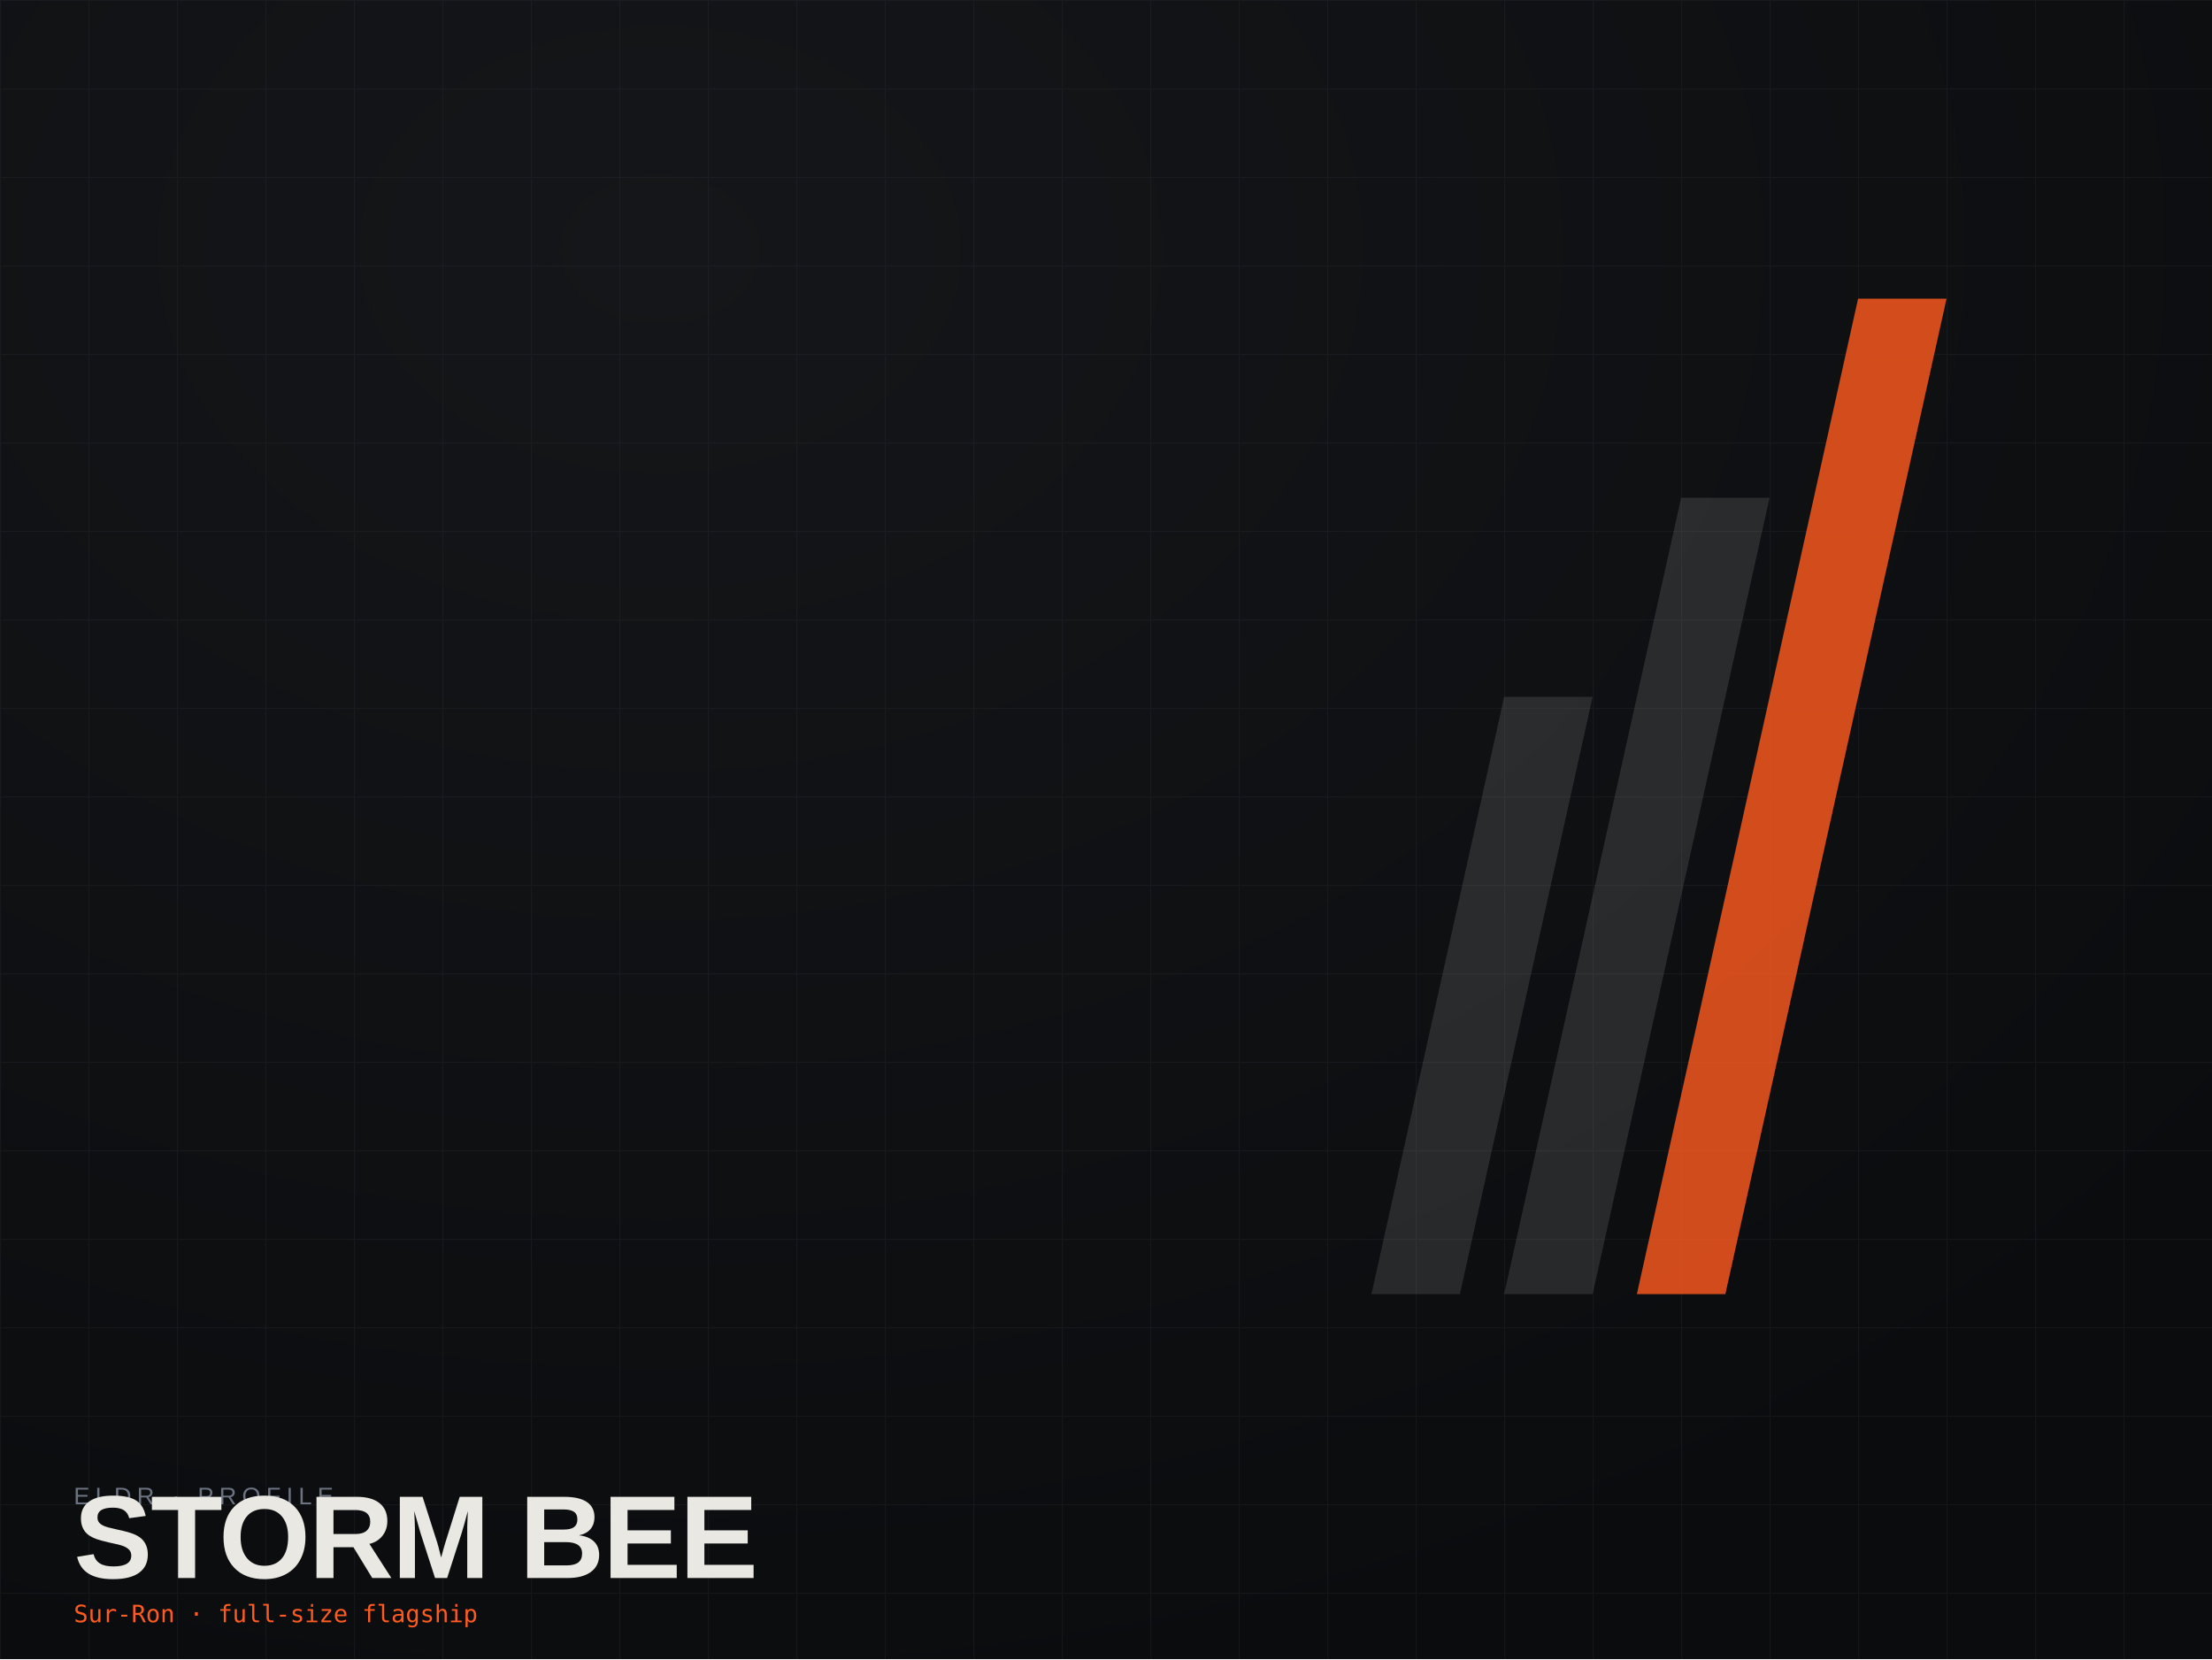
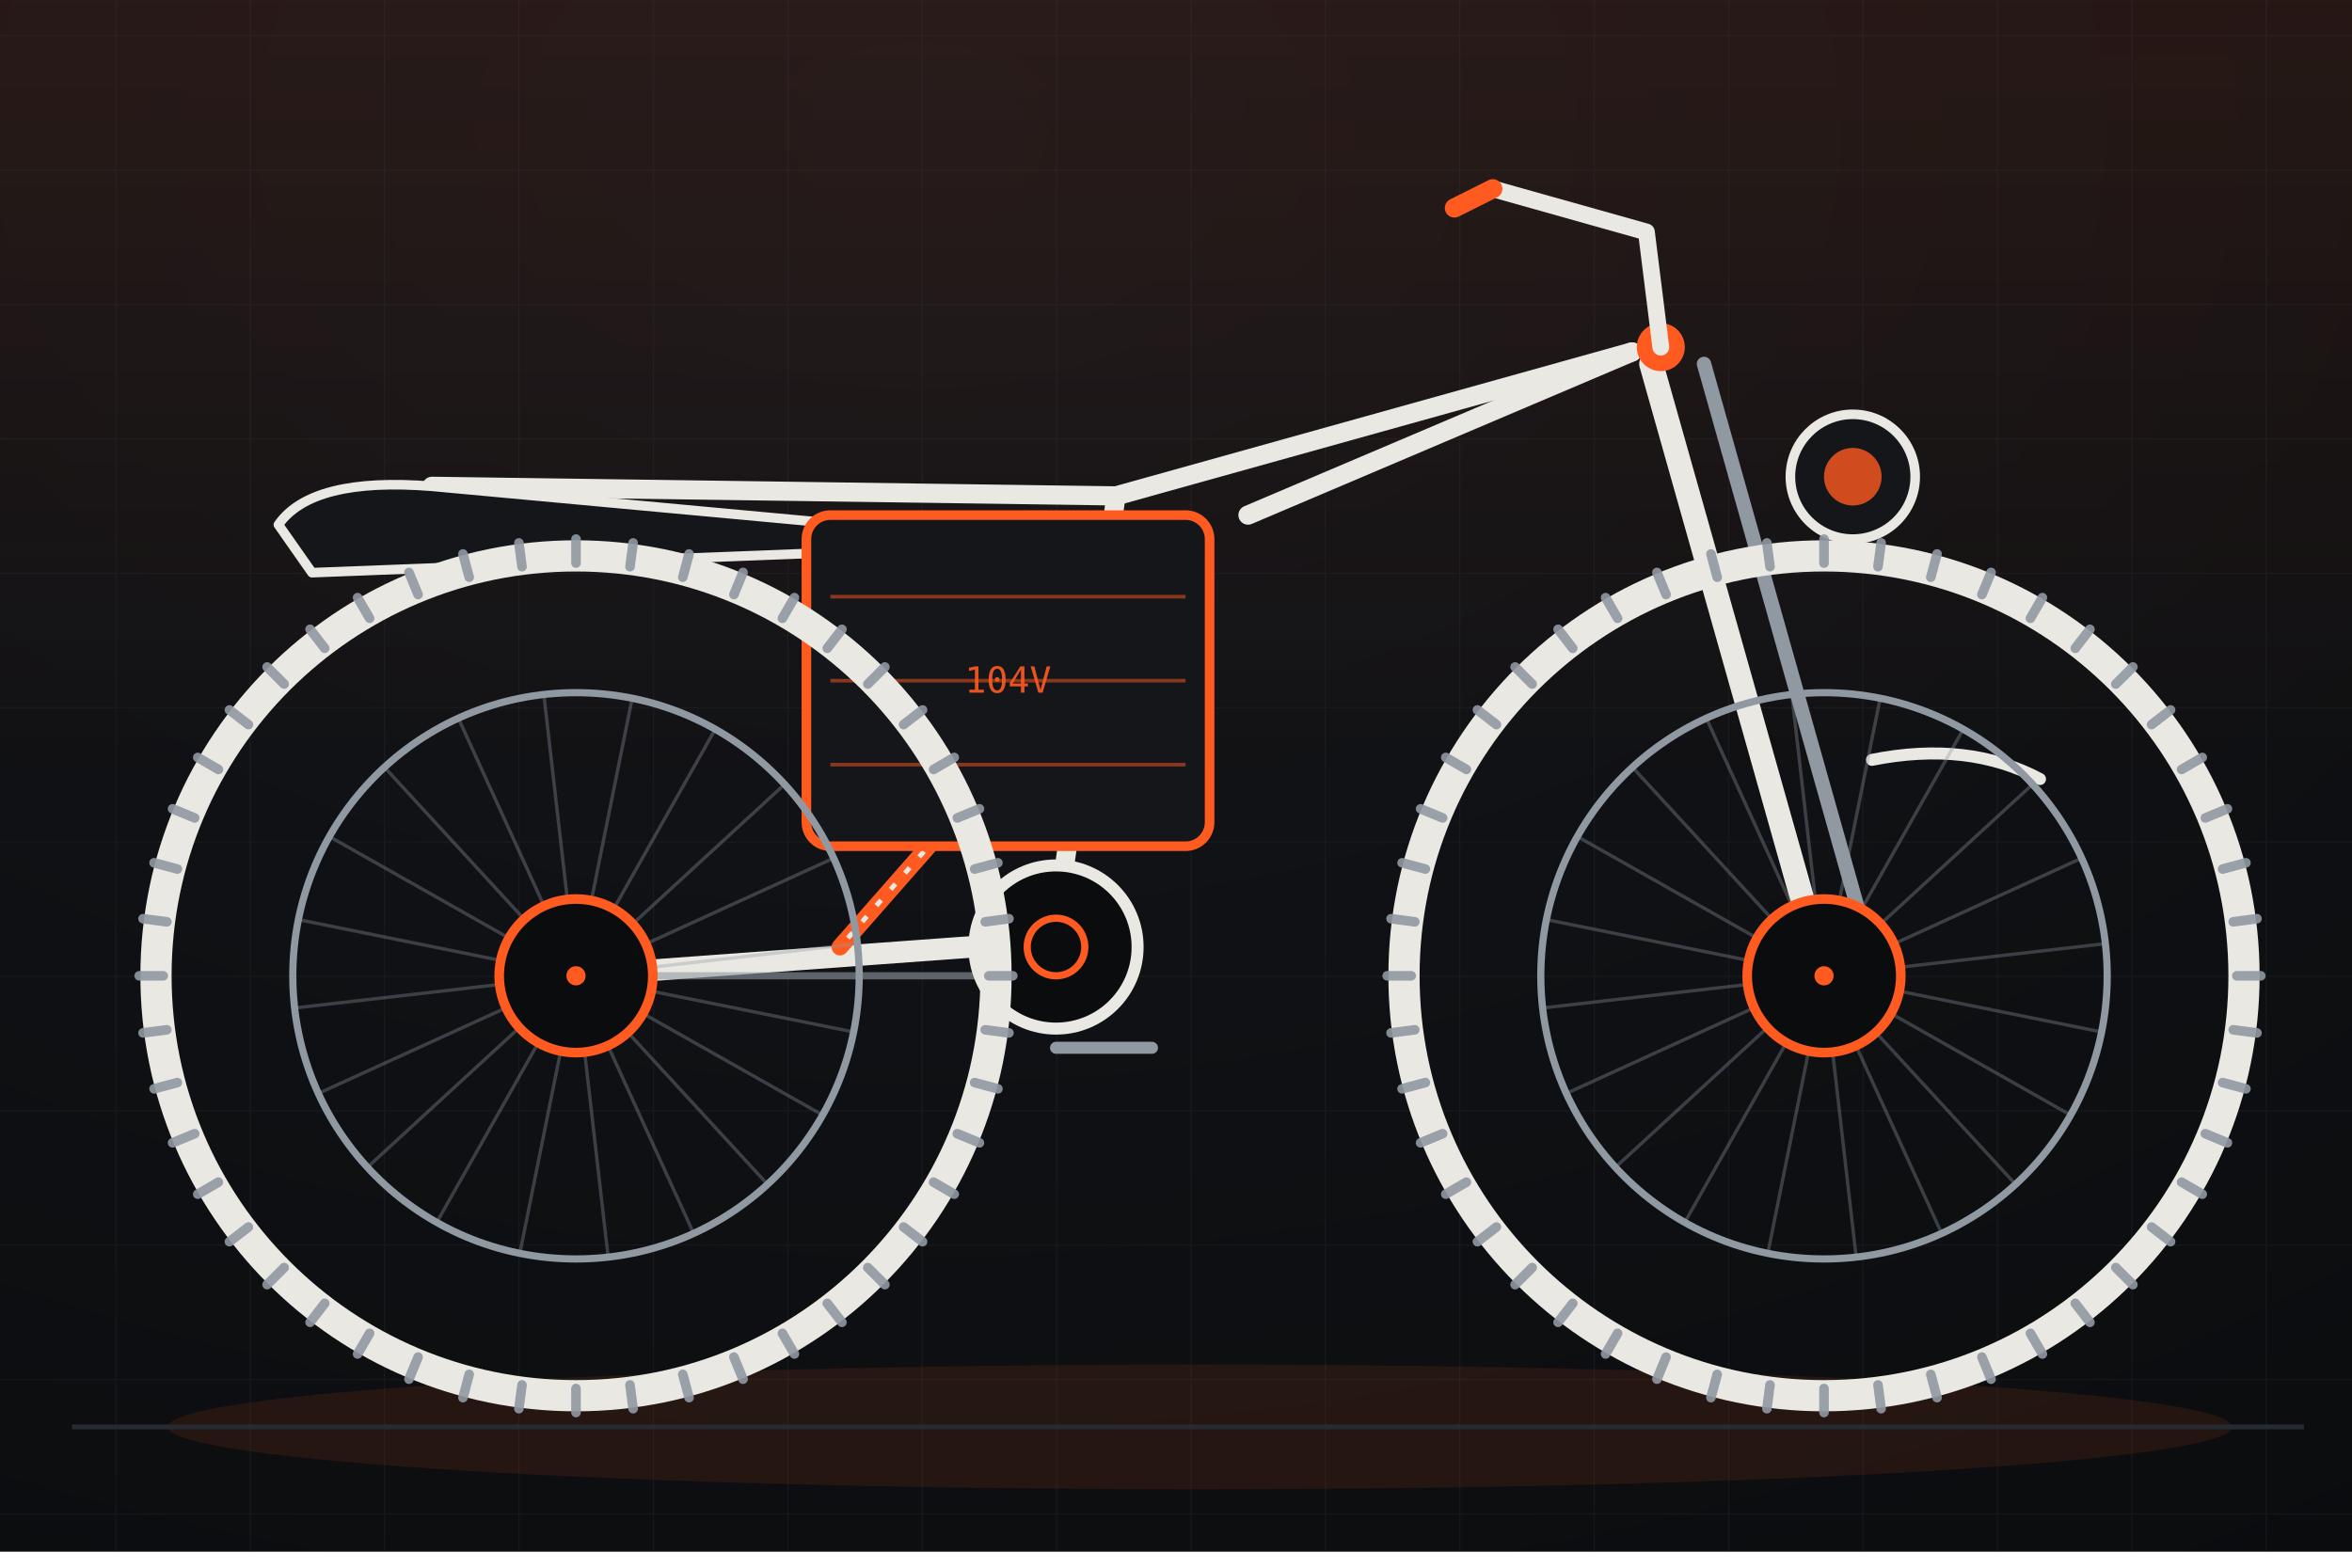
- <svg xmlns="http://www.w3.org/2000/svg" width="1200" height="900" viewBox="0 0 1200 900" role="img" aria-label="STORM BEE">
+ <svg xmlns="http://www.w3.org/2000/svg" width="1200" height="800" viewBox="120 170 980 620" role="img">
  <defs>
-     <radialGradient id="g" cx="30%" cy="15%" r="90%">
-       <stop offset="0%" stop-color="#141619" />
+     <radialGradient id="bg" cx="42%" cy="26%" r="90%">
+       <stop offset="0%" stop-color="#14161A" />
      <stop offset="100%" stop-color="#0B0C0E" />
    </radialGradient>
-     <pattern id="grid" width="48" height="48" patternUnits="userSpaceOnUse">
-       <path d="M48 0H0V48" fill="none" stroke="#262A31" stroke-width="1" />
+     <pattern id="gr" width="56" height="56" patternUnits="userSpaceOnUse">
+       <path d="M56 0H0V56" fill="none" stroke="#262A31" stroke-width="1" />
    </pattern>
+     <linearGradient id="glow" x1="0" y1="0" x2="0" y2="1">
+       <stop offset="0%" stop-color="#FF5A1F" stop-opacity="0.14" />
+       <stop offset="60%" stop-color="#FF5A1F" stop-opacity="0" />
+     </linearGradient>
  </defs>
-   <rect width="1200" height="900" fill="url(#g)" />
-   <rect width="1200" height="900" fill="url(#grid)" opacity="0.35" />
-   <g opacity="0.9">
-     <path d="M744 702 L792 702 L864 378 L816 378 Z" fill="#E9E8E2" opacity="0.14" />
-     <path d="M816 702 L864 702 L960 270 L912 270 Z" fill="#E9E8E2" opacity="0.14" />
-     <path d="M888 702 L936 702 L1056 162 L1008 162 Z" fill="#FF5A1F" opacity="0.9" />
+   <rect x="0" y="0" width="1200" height="800" fill="url(#bg)" />
+   <rect x="0" y="0" width="1200" height="800" fill="url(#gr)" opacity="0.35" />
+   <rect x="0" y="0" width="1200" height="800" fill="url(#glow)" />
+   <ellipse cx="620" cy="748" rx="430" ry="26" fill="#FF5A1F" opacity="0.10" />
+   <line x1="150" y1="748" x2="1080" y2="748" stroke="#262A31" stroke-width="2" />
+   <line x1="565" y1="545" x2="360" y2="560" stroke="#E9E8E2" stroke-width="9" stroke-linecap="round" />
+   <line x1="560" y1="560" x2="360" y2="560" stroke="#9098A2" stroke-width="3" opacity="0.6" />
+   <line x1="600" y1="400" x2="470" y2="548" stroke="#FF5A1F" stroke-width="7" stroke-linecap="round" />
+   <line x1="600" y1="400" x2="470" y2="548" stroke="#E9E8E2" stroke-width="2" stroke-dasharray="3 6" />
+   <path d="M 800 300 L 640 368 " fill="none" stroke="#E9E8E2" stroke-width="8" stroke-linecap="round" />
+   <path d="M 800 300 L 585 360 L 300 356" fill="none" stroke="#E9E8E2" stroke-width="8" stroke-linecap="round" stroke-linejoin="round" />
+   <path d="M 585 360 L 560 540" fill="none" stroke="#E9E8E2" stroke-width="8" stroke-linecap="round" />
+   <path d="M 300 356 Q 250 352 236 372 L 250 392 L 560 380 Z" fill="#14161A" stroke="#E9E8E2" stroke-width="4" stroke-linejoin="round" />
+   <rect x="456" y="368" width="168" height="138" rx="10" fill="#14161A" stroke="#FF5A1F" stroke-width="4" />
+   <line x1="466" y1="402" x2="614" y2="402" stroke="#FF5A1F" stroke-width="1.5" opacity="0.5" />
+   <line x1="466" y1="437" x2="614" y2="437" stroke="#FF5A1F" stroke-width="1.5" opacity="0.5" />
+   <line x1="466" y1="472" x2="614" y2="472" stroke="#FF5A1F" stroke-width="1.5" opacity="0.5" />
+   <text x="540.0" y="442.0" font-family="monospace" font-size="15" fill="#FF5A1F" text-anchor="middle" opacity="0.9">104V</text>
+   <circle cx="560" cy="548" r="34" fill="#0B0C0E" stroke="#E9E8E2" stroke-width="5" />
+   <circle cx="560" cy="548" r="12" fill="none" stroke="#FF5A1F" stroke-width="3" />
+   <line x1="560" y1="590" x2="600" y2="590" stroke="#9098A2" stroke-width="5" stroke-linecap="round" />
+   <line x1="880" y1="560" x2="808" y2="305" stroke="#E9E8E2" stroke-width="10" stroke-linecap="round" />
+   <line x1="902" y1="560" x2="830" y2="305" stroke="#9098A2" stroke-width="6" stroke-linecap="round" />
+   <circle cx="812" cy="298" r="10" fill="#FF5A1F" />
+   <path d="M 812 298 L 806 250 L 742 232" fill="none" stroke="#E9E8E2" stroke-width="7" stroke-linecap="round" stroke-linejoin="round" />
+   <line x1="742" y1="232" x2="726" y2="240" stroke="#FF5A1F" stroke-width="8" stroke-linecap="round" />
+   <circle cx="892" cy="352" r="26" fill="#14161A" stroke="#E9E8E2" stroke-width="4" />
+   <circle cx="892" cy="352" r="12" fill="#FF5A1F" opacity="0.8" />
+   <path d="M 900 470 q 40 -8 70 8" fill="none" stroke="#E9E8E2" stroke-width="5" stroke-linecap="round" />
+   <g>
+     <circle cx="360" cy="560" r="175" fill="none" stroke="#E9E8E2" stroke-width="13" />
+     <line x1="542.0" y1="560.0" x2="532.0" y2="560.0" stroke="#9098A2" stroke-width="4" stroke-linecap="round" opacity="0.9" />
+     <line x1="540.4" y1="583.8" x2="530.5" y2="582.5" stroke="#9098A2" stroke-width="4" stroke-linecap="round" opacity="0.9" />
+     <line x1="535.8" y1="607.1" x2="526.1" y2="604.5" stroke="#9098A2" stroke-width="4" stroke-linecap="round" opacity="0.9" />
+     <line x1="528.1" y1="629.6" x2="518.9" y2="625.8" stroke="#9098A2" stroke-width="4" stroke-linecap="round" opacity="0.9" />
+     <line x1="517.6" y1="651.0" x2="509.0" y2="646.0" stroke="#9098A2" stroke-width="4" stroke-linecap="round" opacity="0.9" />
+     <line x1="504.4" y1="670.8" x2="496.5" y2="664.7" stroke="#9098A2" stroke-width="4" stroke-linecap="round" opacity="0.9" />
+     <line x1="488.7" y1="688.7" x2="481.6" y2="681.6" stroke="#9098A2" stroke-width="4" stroke-linecap="round" opacity="0.9" />
+     <line x1="470.8" y1="704.4" x2="464.7" y2="696.5" stroke="#9098A2" stroke-width="4" stroke-linecap="round" opacity="0.9" />
+     <line x1="451.0" y1="717.6" x2="446.0" y2="709.0" stroke="#9098A2" stroke-width="4" stroke-linecap="round" opacity="0.9" />
+     <line x1="429.6" y1="728.1" x2="425.8" y2="718.9" stroke="#9098A2" stroke-width="4" stroke-linecap="round" opacity="0.9" />
+     <line x1="407.1" y1="735.8" x2="404.5" y2="726.1" stroke="#9098A2" stroke-width="4" stroke-linecap="round" opacity="0.9" />
+     <line x1="383.8" y1="740.4" x2="382.5" y2="730.5" stroke="#9098A2" stroke-width="4" stroke-linecap="round" opacity="0.9" />
+     <line x1="360.0" y1="742.0" x2="360.0" y2="732.0" stroke="#9098A2" stroke-width="4" stroke-linecap="round" opacity="0.9" />
+     <line x1="336.2" y1="740.4" x2="337.5" y2="730.5" stroke="#9098A2" stroke-width="4" stroke-linecap="round" opacity="0.9" />
+     <line x1="312.9" y1="735.8" x2="315.5" y2="726.1" stroke="#9098A2" stroke-width="4" stroke-linecap="round" opacity="0.9" />
+     <line x1="290.4" y1="728.1" x2="294.2" y2="718.9" stroke="#9098A2" stroke-width="4" stroke-linecap="round" opacity="0.9" />
+     <line x1="269.0" y1="717.6" x2="274.0" y2="709.0" stroke="#9098A2" stroke-width="4" stroke-linecap="round" opacity="0.9" />
+     <line x1="249.2" y1="704.4" x2="255.3" y2="696.5" stroke="#9098A2" stroke-width="4" stroke-linecap="round" opacity="0.9" />
+     <line x1="231.3" y1="688.7" x2="238.4" y2="681.6" stroke="#9098A2" stroke-width="4" stroke-linecap="round" opacity="0.9" />
+     <line x1="215.6" y1="670.8" x2="223.5" y2="664.7" stroke="#9098A2" stroke-width="4" stroke-linecap="round" opacity="0.9" />
+     <line x1="202.4" y1="651.0" x2="211.0" y2="646.0" stroke="#9098A2" stroke-width="4" stroke-linecap="round" opacity="0.9" />
+     <line x1="191.9" y1="629.6" x2="201.1" y2="625.8" stroke="#9098A2" stroke-width="4" stroke-linecap="round" opacity="0.9" />
+     <line x1="184.2" y1="607.1" x2="193.9" y2="604.5" stroke="#9098A2" stroke-width="4" stroke-linecap="round" opacity="0.9" />
+     <line x1="179.6" y1="583.8" x2="189.5" y2="582.5" stroke="#9098A2" stroke-width="4" stroke-linecap="round" opacity="0.9" />
+     <line x1="178.0" y1="560.0" x2="188.0" y2="560.0" stroke="#9098A2" stroke-width="4" stroke-linecap="round" opacity="0.9" />
+     <line x1="179.6" y1="536.2" x2="189.5" y2="537.5" stroke="#9098A2" stroke-width="4" stroke-linecap="round" opacity="0.9" />
+     <line x1="184.2" y1="512.9" x2="193.9" y2="515.5" stroke="#9098A2" stroke-width="4" stroke-linecap="round" opacity="0.9" />
+     <line x1="191.9" y1="490.4" x2="201.1" y2="494.2" stroke="#9098A2" stroke-width="4" stroke-linecap="round" opacity="0.9" />
+     <line x1="202.4" y1="469.0" x2="211.0" y2="474.0" stroke="#9098A2" stroke-width="4" stroke-linecap="round" opacity="0.9" />
+     <line x1="215.6" y1="449.2" x2="223.5" y2="455.3" stroke="#9098A2" stroke-width="4" stroke-linecap="round" opacity="0.9" />
+     <line x1="231.3" y1="431.3" x2="238.4" y2="438.4" stroke="#9098A2" stroke-width="4" stroke-linecap="round" opacity="0.9" />
+     <line x1="249.2" y1="415.6" x2="255.3" y2="423.5" stroke="#9098A2" stroke-width="4" stroke-linecap="round" opacity="0.9" />
+     <line x1="269.0" y1="402.4" x2="274.0" y2="411.0" stroke="#9098A2" stroke-width="4" stroke-linecap="round" opacity="0.9" />
+     <line x1="290.4" y1="391.9" x2="294.2" y2="401.1" stroke="#9098A2" stroke-width="4" stroke-linecap="round" opacity="0.9" />
+     <line x1="312.9" y1="384.2" x2="315.5" y2="393.9" stroke="#9098A2" stroke-width="4" stroke-linecap="round" opacity="0.9" />
+     <line x1="336.2" y1="379.6" x2="337.5" y2="389.5" stroke="#9098A2" stroke-width="4" stroke-linecap="round" opacity="0.9" />
+     <line x1="360.0" y1="378.0" x2="360.0" y2="388.0" stroke="#9098A2" stroke-width="4" stroke-linecap="round" opacity="0.9" />
+     <line x1="383.8" y1="379.6" x2="382.5" y2="389.5" stroke="#9098A2" stroke-width="4" stroke-linecap="round" opacity="0.9" />
+     <line x1="407.1" y1="384.2" x2="404.5" y2="393.9" stroke="#9098A2" stroke-width="4" stroke-linecap="round" opacity="0.9" />
+     <line x1="429.6" y1="391.9" x2="425.8" y2="401.1" stroke="#9098A2" stroke-width="4" stroke-linecap="round" opacity="0.9" />
+     <line x1="451.0" y1="402.4" x2="446.0" y2="411.0" stroke="#9098A2" stroke-width="4" stroke-linecap="round" opacity="0.9" />
+     <line x1="470.8" y1="415.6" x2="464.7" y2="423.5" stroke="#9098A2" stroke-width="4" stroke-linecap="round" opacity="0.9" />
+     <line x1="488.7" y1="431.3" x2="481.6" y2="438.4" stroke="#9098A2" stroke-width="4" stroke-linecap="round" opacity="0.9" />
+     <line x1="504.4" y1="449.2" x2="496.5" y2="455.3" stroke="#9098A2" stroke-width="4" stroke-linecap="round" opacity="0.9" />
+     <line x1="517.6" y1="469.0" x2="509.0" y2="474.0" stroke="#9098A2" stroke-width="4" stroke-linecap="round" opacity="0.9" />
+     <line x1="528.1" y1="490.4" x2="518.9" y2="494.2" stroke="#9098A2" stroke-width="4" stroke-linecap="round" opacity="0.9" />
+     <line x1="535.8" y1="512.9" x2="526.1" y2="515.5" stroke="#9098A2" stroke-width="4" stroke-linecap="round" opacity="0.9" />
+     <line x1="540.4" y1="536.2" x2="530.5" y2="537.5" stroke="#9098A2" stroke-width="4" stroke-linecap="round" opacity="0.9" />
+     <circle cx="360" cy="560" r="118" fill="none" stroke="#9098A2" stroke-width="3" />
+     <line x1="391.4" y1="566.4" x2="475.6" y2="583.4" stroke="#9098A2" stroke-width="1.4" opacity="0.35" />
+     <line x1="387.9" y1="575.7" x2="462.7" y2="618.0" stroke="#9098A2" stroke-width="1.4" opacity="0.35" />
+     <line x1="381.6" y1="583.6" x2="439.8" y2="646.9" stroke="#9098A2" stroke-width="1.4" opacity="0.35" />
+     <line x1="373.3" y1="589.1" x2="409.0" y2="667.3" stroke="#9098A2" stroke-width="1.4" opacity="0.35" />
+     <line x1="363.6" y1="591.8" x2="373.4" y2="677.2" stroke="#9098A2" stroke-width="1.4" opacity="0.35" />
+     <line x1="353.6" y1="591.4" x2="336.6" y2="675.6" stroke="#9098A2" stroke-width="1.4" opacity="0.35" />
+     <line x1="344.3" y1="587.9" x2="302.0" y2="662.7" stroke="#9098A2" stroke-width="1.4" opacity="0.35" />
+     <line x1="336.4" y1="581.6" x2="273.1" y2="639.8" stroke="#9098A2" stroke-width="1.4" opacity="0.35" />
+     <line x1="330.9" y1="573.3" x2="252.7" y2="609.0" stroke="#9098A2" stroke-width="1.4" opacity="0.35" />
+     <line x1="328.2" y1="563.6" x2="242.8" y2="573.4" stroke="#9098A2" stroke-width="1.4" opacity="0.35" />
+     <line x1="328.6" y1="553.6" x2="244.4" y2="536.6" stroke="#9098A2" stroke-width="1.4" opacity="0.35" />
+     <line x1="332.1" y1="544.3" x2="257.3" y2="502.0" stroke="#9098A2" stroke-width="1.4" opacity="0.35" />
+     <line x1="338.4" y1="536.4" x2="280.2" y2="473.1" stroke="#9098A2" stroke-width="1.4" opacity="0.35" />
+     <line x1="346.7" y1="530.9" x2="311.0" y2="452.7" stroke="#9098A2" stroke-width="1.4" opacity="0.35" />
+     <line x1="356.4" y1="528.2" x2="346.6" y2="442.8" stroke="#9098A2" stroke-width="1.4" opacity="0.35" />
+     <line x1="366.4" y1="528.6" x2="383.4" y2="444.4" stroke="#9098A2" stroke-width="1.4" opacity="0.35" />
+     <line x1="375.7" y1="532.1" x2="418.0" y2="457.3" stroke="#9098A2" stroke-width="1.4" opacity="0.35" />
+     <line x1="383.6" y1="538.4" x2="446.9" y2="480.2" stroke="#9098A2" stroke-width="1.4" opacity="0.35" />
+     <line x1="389.1" y1="546.7" x2="467.3" y2="511.0" stroke="#9098A2" stroke-width="1.4" opacity="0.35" />
+     <line x1="391.8" y1="556.4" x2="477.2" y2="546.6" stroke="#9098A2" stroke-width="1.4" opacity="0.35" />
+     <circle cx="360" cy="560" r="32" fill="#0B0C0E" stroke="#FF5A1F" stroke-width="4" />
+     <circle cx="360" cy="560" r="4" fill="#FF5A1F" />
  </g>
-   <text x="40" y="816" font-family="Arial, sans-serif" font-size="13" letter-spacing="3" fill="#6B7280">ELDR · PROFILE</text>
-   <text x="40" y="856" font-family="Arial Black, Arial, sans-serif" font-weight="900" font-size="64" fill="#E9E8E2" letter-spacing="-1">STORM BEE</text>
-   <text x="40" y="880" font-family="monospace" font-size="13" fill="#FF5A1F">Sur-Ron · full-size flagship</text>
+   <g>
+     <circle cx="880" cy="560" r="175" fill="none" stroke="#E9E8E2" stroke-width="13" />
+     <line x1="1062.0" y1="560.0" x2="1052.0" y2="560.0" stroke="#9098A2" stroke-width="4" stroke-linecap="round" opacity="0.9" />
+     <line x1="1060.4" y1="583.8" x2="1050.5" y2="582.5" stroke="#9098A2" stroke-width="4" stroke-linecap="round" opacity="0.9" />
+     <line x1="1055.8" y1="607.1" x2="1046.1" y2="604.5" stroke="#9098A2" stroke-width="4" stroke-linecap="round" opacity="0.9" />
+     <line x1="1048.1" y1="629.6" x2="1038.9" y2="625.8" stroke="#9098A2" stroke-width="4" stroke-linecap="round" opacity="0.9" />
+     <line x1="1037.6" y1="651.0" x2="1029.0" y2="646.0" stroke="#9098A2" stroke-width="4" stroke-linecap="round" opacity="0.9" />
+     <line x1="1024.4" y1="670.8" x2="1016.5" y2="664.7" stroke="#9098A2" stroke-width="4" stroke-linecap="round" opacity="0.9" />
+     <line x1="1008.7" y1="688.7" x2="1001.6" y2="681.6" stroke="#9098A2" stroke-width="4" stroke-linecap="round" opacity="0.9" />
+     <line x1="990.8" y1="704.4" x2="984.7" y2="696.5" stroke="#9098A2" stroke-width="4" stroke-linecap="round" opacity="0.9" />
+     <line x1="971.0" y1="717.6" x2="966.0" y2="709.0" stroke="#9098A2" stroke-width="4" stroke-linecap="round" opacity="0.9" />
+     <line x1="949.6" y1="728.1" x2="945.8" y2="718.9" stroke="#9098A2" stroke-width="4" stroke-linecap="round" opacity="0.9" />
+     <line x1="927.1" y1="735.8" x2="924.5" y2="726.1" stroke="#9098A2" stroke-width="4" stroke-linecap="round" opacity="0.9" />
+     <line x1="903.8" y1="740.4" x2="902.5" y2="730.5" stroke="#9098A2" stroke-width="4" stroke-linecap="round" opacity="0.9" />
+     <line x1="880.0" y1="742.0" x2="880.0" y2="732.0" stroke="#9098A2" stroke-width="4" stroke-linecap="round" opacity="0.9" />
+     <line x1="856.2" y1="740.4" x2="857.5" y2="730.5" stroke="#9098A2" stroke-width="4" stroke-linecap="round" opacity="0.9" />
+     <line x1="832.9" y1="735.8" x2="835.5" y2="726.1" stroke="#9098A2" stroke-width="4" stroke-linecap="round" opacity="0.9" />
+     <line x1="810.4" y1="728.1" x2="814.2" y2="718.9" stroke="#9098A2" stroke-width="4" stroke-linecap="round" opacity="0.9" />
+     <line x1="789.0" y1="717.6" x2="794.0" y2="709.0" stroke="#9098A2" stroke-width="4" stroke-linecap="round" opacity="0.9" />
+     <line x1="769.2" y1="704.4" x2="775.3" y2="696.5" stroke="#9098A2" stroke-width="4" stroke-linecap="round" opacity="0.9" />
+     <line x1="751.3" y1="688.7" x2="758.4" y2="681.6" stroke="#9098A2" stroke-width="4" stroke-linecap="round" opacity="0.9" />
+     <line x1="735.6" y1="670.8" x2="743.5" y2="664.7" stroke="#9098A2" stroke-width="4" stroke-linecap="round" opacity="0.9" />
+     <line x1="722.4" y1="651.0" x2="731.0" y2="646.0" stroke="#9098A2" stroke-width="4" stroke-linecap="round" opacity="0.9" />
+     <line x1="711.9" y1="629.6" x2="721.1" y2="625.8" stroke="#9098A2" stroke-width="4" stroke-linecap="round" opacity="0.9" />
+     <line x1="704.2" y1="607.1" x2="713.9" y2="604.5" stroke="#9098A2" stroke-width="4" stroke-linecap="round" opacity="0.9" />
+     <line x1="699.6" y1="583.8" x2="709.5" y2="582.5" stroke="#9098A2" stroke-width="4" stroke-linecap="round" opacity="0.9" />
+     <line x1="698.0" y1="560.0" x2="708.0" y2="560.0" stroke="#9098A2" stroke-width="4" stroke-linecap="round" opacity="0.9" />
+     <line x1="699.6" y1="536.2" x2="709.5" y2="537.5" stroke="#9098A2" stroke-width="4" stroke-linecap="round" opacity="0.9" />
+     <line x1="704.2" y1="512.9" x2="713.9" y2="515.5" stroke="#9098A2" stroke-width="4" stroke-linecap="round" opacity="0.9" />
+     <line x1="711.9" y1="490.4" x2="721.1" y2="494.2" stroke="#9098A2" stroke-width="4" stroke-linecap="round" opacity="0.9" />
+     <line x1="722.4" y1="469.0" x2="731.0" y2="474.0" stroke="#9098A2" stroke-width="4" stroke-linecap="round" opacity="0.9" />
+     <line x1="735.6" y1="449.2" x2="743.5" y2="455.3" stroke="#9098A2" stroke-width="4" stroke-linecap="round" opacity="0.9" />
+     <line x1="751.3" y1="431.3" x2="758.4" y2="438.4" stroke="#9098A2" stroke-width="4" stroke-linecap="round" opacity="0.9" />
+     <line x1="769.2" y1="415.6" x2="775.3" y2="423.5" stroke="#9098A2" stroke-width="4" stroke-linecap="round" opacity="0.9" />
+     <line x1="789.0" y1="402.4" x2="794.0" y2="411.0" stroke="#9098A2" stroke-width="4" stroke-linecap="round" opacity="0.9" />
+     <line x1="810.4" y1="391.9" x2="814.2" y2="401.1" stroke="#9098A2" stroke-width="4" stroke-linecap="round" opacity="0.9" />
+     <line x1="832.9" y1="384.2" x2="835.5" y2="393.9" stroke="#9098A2" stroke-width="4" stroke-linecap="round" opacity="0.9" />
+     <line x1="856.2" y1="379.6" x2="857.5" y2="389.5" stroke="#9098A2" stroke-width="4" stroke-linecap="round" opacity="0.9" />
+     <line x1="880.0" y1="378.0" x2="880.0" y2="388.0" stroke="#9098A2" stroke-width="4" stroke-linecap="round" opacity="0.9" />
+     <line x1="903.8" y1="379.6" x2="902.5" y2="389.5" stroke="#9098A2" stroke-width="4" stroke-linecap="round" opacity="0.9" />
+     <line x1="927.1" y1="384.2" x2="924.5" y2="393.9" stroke="#9098A2" stroke-width="4" stroke-linecap="round" opacity="0.9" />
+     <line x1="949.6" y1="391.9" x2="945.8" y2="401.1" stroke="#9098A2" stroke-width="4" stroke-linecap="round" opacity="0.9" />
+     <line x1="971.0" y1="402.4" x2="966.0" y2="411.0" stroke="#9098A2" stroke-width="4" stroke-linecap="round" opacity="0.9" />
+     <line x1="990.8" y1="415.6" x2="984.7" y2="423.5" stroke="#9098A2" stroke-width="4" stroke-linecap="round" opacity="0.9" />
+     <line x1="1008.7" y1="431.3" x2="1001.6" y2="438.4" stroke="#9098A2" stroke-width="4" stroke-linecap="round" opacity="0.9" />
+     <line x1="1024.4" y1="449.2" x2="1016.5" y2="455.3" stroke="#9098A2" stroke-width="4" stroke-linecap="round" opacity="0.9" />
+     <line x1="1037.6" y1="469.0" x2="1029.0" y2="474.0" stroke="#9098A2" stroke-width="4" stroke-linecap="round" opacity="0.9" />
+     <line x1="1048.1" y1="490.4" x2="1038.9" y2="494.2" stroke="#9098A2" stroke-width="4" stroke-linecap="round" opacity="0.9" />
+     <line x1="1055.8" y1="512.9" x2="1046.1" y2="515.5" stroke="#9098A2" stroke-width="4" stroke-linecap="round" opacity="0.9" />
+     <line x1="1060.4" y1="536.2" x2="1050.5" y2="537.5" stroke="#9098A2" stroke-width="4" stroke-linecap="round" opacity="0.9" />
+     <circle cx="880" cy="560" r="118" fill="none" stroke="#9098A2" stroke-width="3" />
+     <line x1="911.4" y1="566.4" x2="995.6" y2="583.4" stroke="#9098A2" stroke-width="1.4" opacity="0.35" />
+     <line x1="907.9" y1="575.7" x2="982.7" y2="618.0" stroke="#9098A2" stroke-width="1.4" opacity="0.35" />
+     <line x1="901.6" y1="583.6" x2="959.8" y2="646.9" stroke="#9098A2" stroke-width="1.4" opacity="0.35" />
+     <line x1="893.3" y1="589.1" x2="929.0" y2="667.3" stroke="#9098A2" stroke-width="1.4" opacity="0.35" />
+     <line x1="883.6" y1="591.8" x2="893.4" y2="677.2" stroke="#9098A2" stroke-width="1.4" opacity="0.35" />
+     <line x1="873.6" y1="591.4" x2="856.6" y2="675.6" stroke="#9098A2" stroke-width="1.4" opacity="0.35" />
+     <line x1="864.3" y1="587.9" x2="822.0" y2="662.7" stroke="#9098A2" stroke-width="1.4" opacity="0.35" />
+     <line x1="856.4" y1="581.6" x2="793.1" y2="639.8" stroke="#9098A2" stroke-width="1.4" opacity="0.35" />
+     <line x1="850.9" y1="573.3" x2="772.7" y2="609.0" stroke="#9098A2" stroke-width="1.4" opacity="0.35" />
+     <line x1="848.2" y1="563.6" x2="762.8" y2="573.4" stroke="#9098A2" stroke-width="1.4" opacity="0.35" />
+     <line x1="848.6" y1="553.6" x2="764.4" y2="536.6" stroke="#9098A2" stroke-width="1.4" opacity="0.35" />
+     <line x1="852.1" y1="544.3" x2="777.3" y2="502.0" stroke="#9098A2" stroke-width="1.4" opacity="0.35" />
+     <line x1="858.4" y1="536.4" x2="800.2" y2="473.1" stroke="#9098A2" stroke-width="1.4" opacity="0.35" />
+     <line x1="866.7" y1="530.9" x2="831.0" y2="452.7" stroke="#9098A2" stroke-width="1.4" opacity="0.35" />
+     <line x1="876.4" y1="528.2" x2="866.6" y2="442.8" stroke="#9098A2" stroke-width="1.4" opacity="0.35" />
+     <line x1="886.4" y1="528.6" x2="903.4" y2="444.4" stroke="#9098A2" stroke-width="1.4" opacity="0.35" />
+     <line x1="895.7" y1="532.1" x2="938.0" y2="457.3" stroke="#9098A2" stroke-width="1.4" opacity="0.35" />
+     <line x1="903.6" y1="538.4" x2="966.9" y2="480.2" stroke="#9098A2" stroke-width="1.4" opacity="0.35" />
+     <line x1="909.1" y1="546.7" x2="987.3" y2="511.0" stroke="#9098A2" stroke-width="1.4" opacity="0.35" />
+     <line x1="911.8" y1="556.4" x2="997.2" y2="546.6" stroke="#9098A2" stroke-width="1.4" opacity="0.35" />
+     <circle cx="880" cy="560" r="32" fill="#0B0C0E" stroke="#FF5A1F" stroke-width="4" />
+     <circle cx="880" cy="560" r="4" fill="#FF5A1F" />
+   </g>
</svg>
